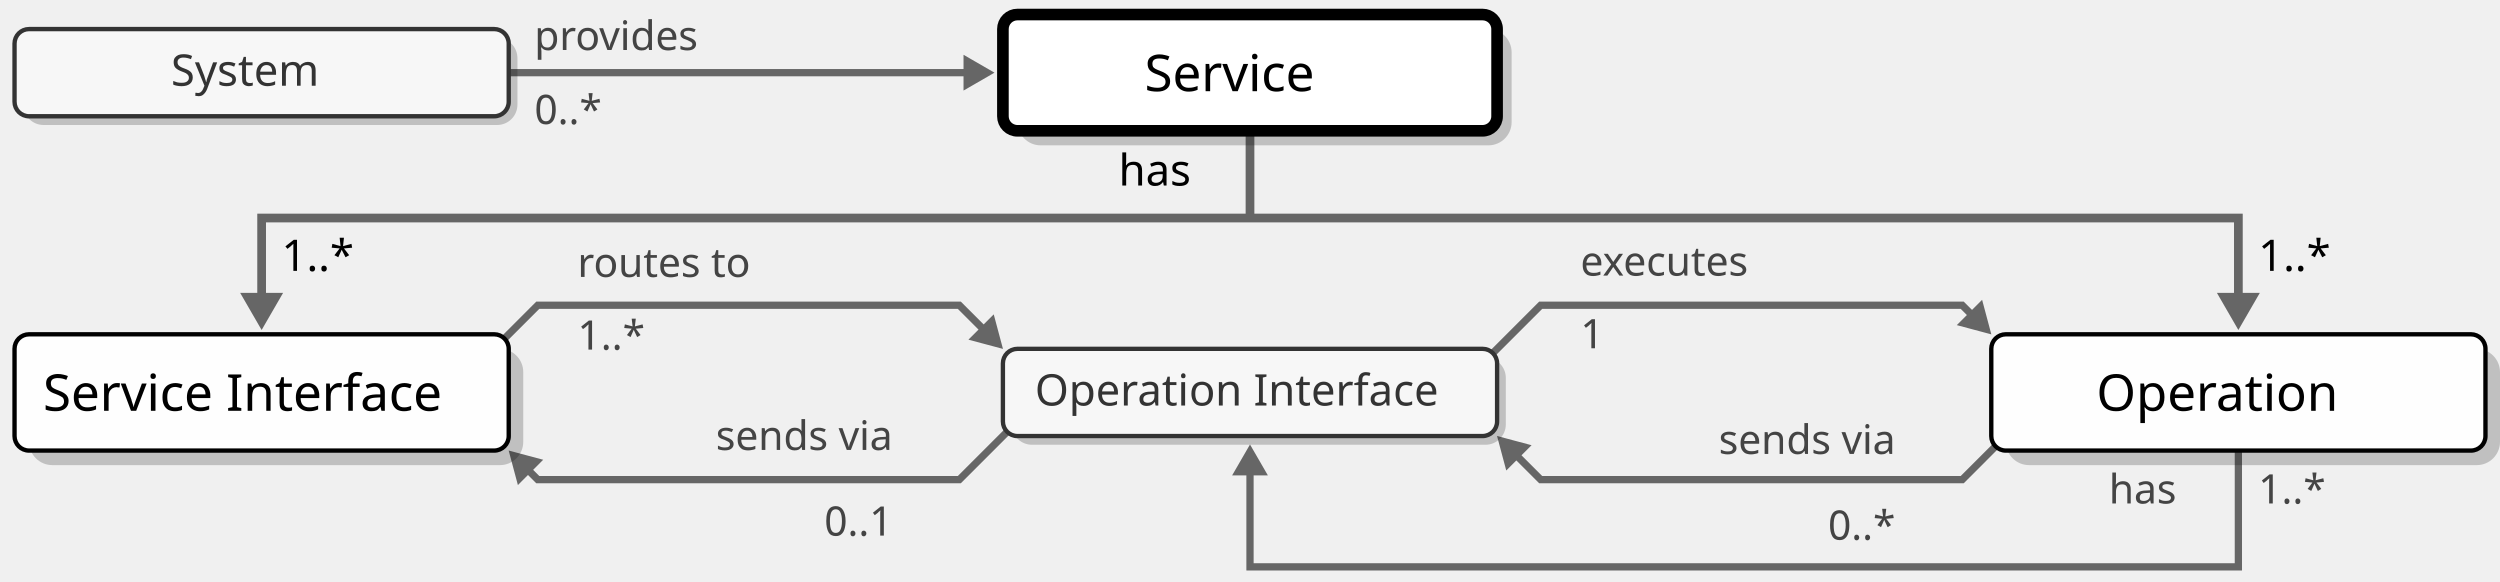
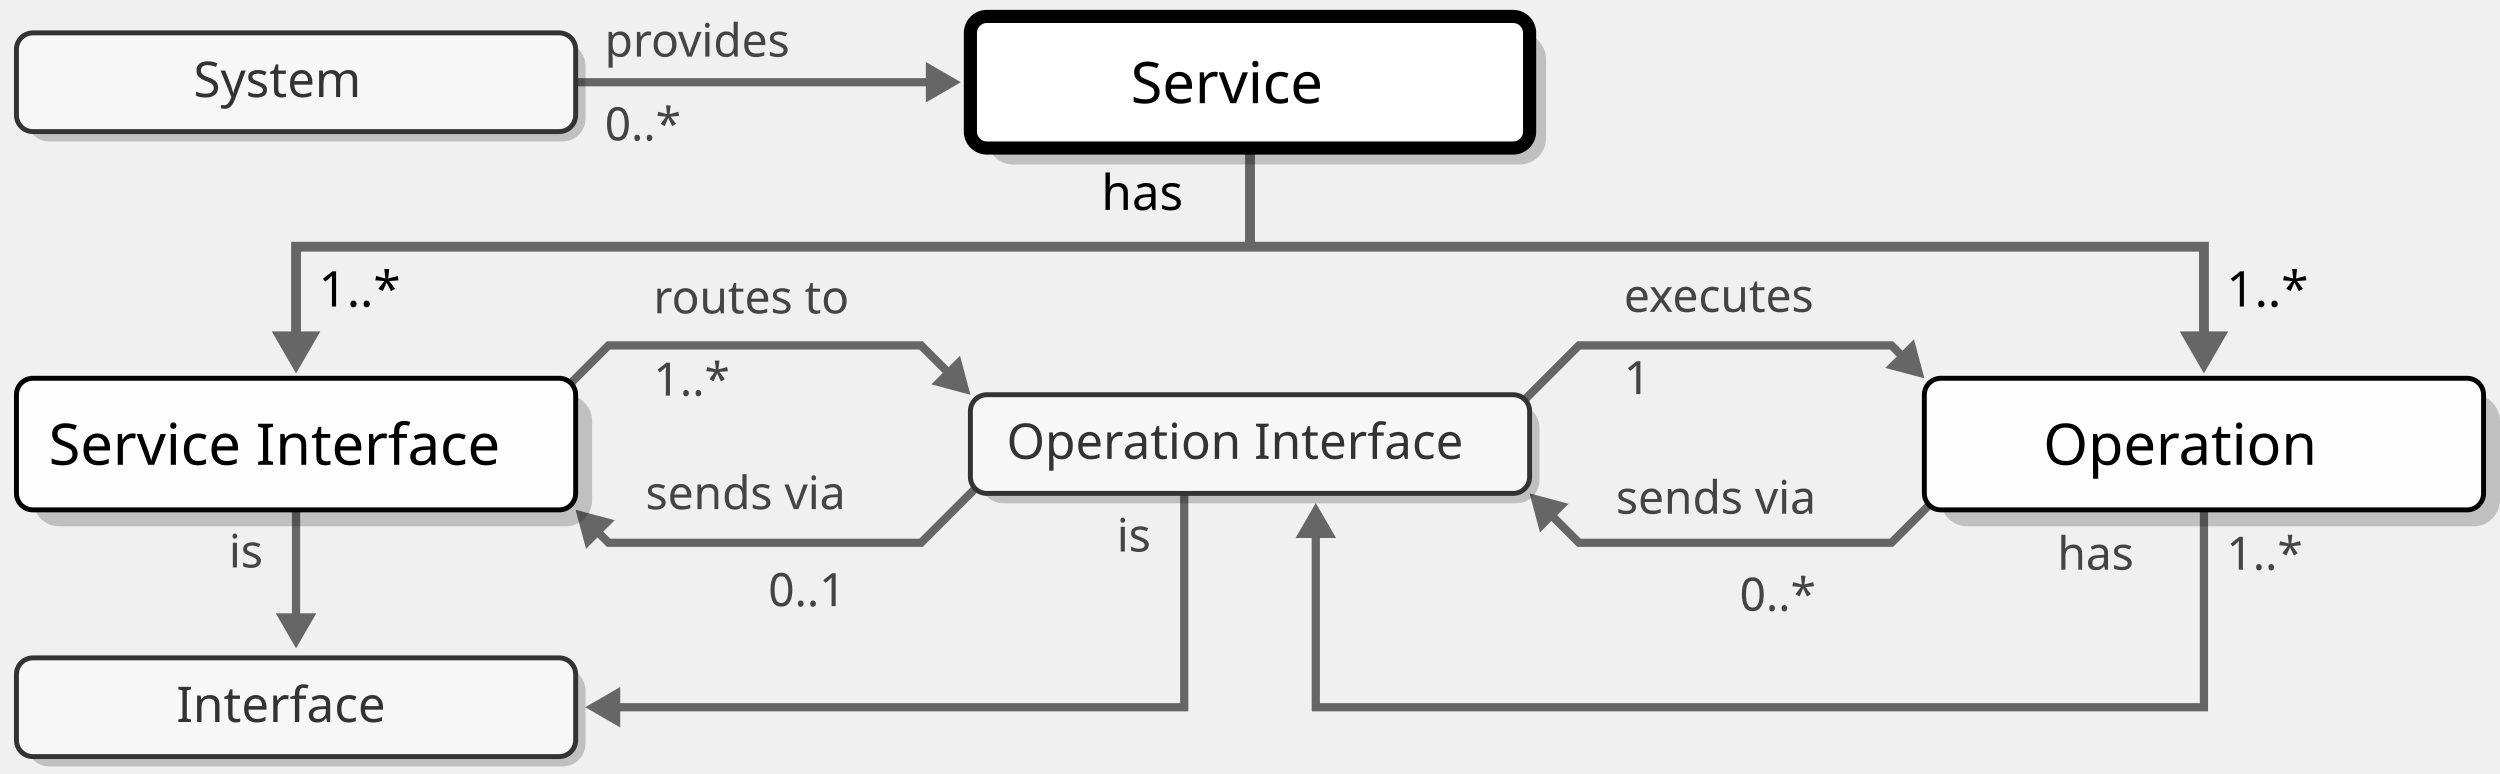
- <svg xmlns="http://www.w3.org/2000/svg" xmlns:xlink="http://www.w3.org/1999/xlink" width="172mm" height="40mm" version="1.1" viewBox="0 0 172 40" id="svg162">
+ <svg xmlns="http://www.w3.org/2000/svg" xmlns:xlink="http://www.w3.org/1999/xlink" width="152mm" height="47mm" version="1.1" viewBox="0 0 152 47" id="svg162">
  <defs id="defs5">
    <marker id="a" overflow="visible" orient="auto">
      <path transform="scale(0.4)" d="M 5.77,0 -2.88,5 V -5 Z" fill="context-stroke" fill-rule="evenodd" stroke="context-stroke" stroke-width="1pt" id="path2" />
    </marker>
    <marker id="e" overflow="visible" orient="auto">
      <path transform="scale(0.4)" d="M 5.77,0 -2.88,5 V -5 Z" fill="context-stroke" fill-rule="evenodd" stroke="context-stroke" stroke-width="1pt" id="path824" />
    </marker>
    <marker id="a-2" overflow="visible" orient="auto">
      <path transform="scale(0.4)" d="M 5.77,0 -2.88,5 V -5 Z" fill="context-stroke" fill-rule="evenodd" stroke="context-stroke" stroke-width="1pt" id="path2-3" />
    </marker>
    <marker id="a-3" overflow="visible" orient="auto">
      <path transform="scale(0.4)" d="M 5.77,0 -2.88,5 V -5 Z" fill="context-stroke" fill-rule="evenodd" stroke="context-stroke" stroke-width="1pt" id="path2-2" />
    </marker>
    <marker id="a-8" overflow="visible" orient="auto">
      <path transform="scale(0.4)" d="M 5.77,0 -2.88,5 V -5 Z" fill="context-stroke" fill-rule="evenodd" stroke="context-stroke" stroke-width="1pt" id="path2-0" />
    </marker>
    <marker id="a-5" overflow="visible" orient="auto">
      <path transform="scale(0.4)" d="M 5.77,0 -2.88,5 V -5 Z" fill="context-stroke" fill-rule="evenodd" stroke="context-stroke" stroke-width="1pt" id="path2-22" />
    </marker>
    <marker id="a-0" overflow="visible" orient="auto">
      <path transform="scale(0.4)" d="M 5.77,0 -2.88,5 V -5 Z" fill="context-stroke" fill-rule="evenodd" stroke="context-stroke" stroke-width="1pt" id="path2-5" />
    </marker>
  </defs>
-   <path d="m 102,25 4,-4 h 29 l 1,1" marker-end="url(#a)" id="path3759" style="fill:none;stroke:#666666;stroke-width:0.5;stroke-miterlimit:4;stroke-dasharray:none" />
-   <path d="m 138,30 -3,3 h -29 l -2,-2" marker-end="url(#a)" id="path3761" style="fill:none;stroke:#666666;stroke-width:0.5;stroke-miterlimit:4;stroke-dasharray:none" />
-   <text x="137.138" y="31.233" style="font-size:2.8px;line-height:1.25;font-family:sans-serif;stroke-width:0.265" xml:space="preserve" id="text3303">
-     <tspan x="132.591" y="31.233" stroke-width="0.265" id="tspan3301" style="font-size:2.8px;text-align:end;text-anchor:end;fill:#444444;fill-opacity:1">sends via</tspan>
+   <path d="M 72,30 V 43 H 37" marker-end="url(#a)" id="path2367" style="fill:none;stroke:#666666;stroke-width:0.5;stroke-miterlimit:4;stroke-dasharray:none" />
+   <path d="m 18,31 v 7" marker-end="url(#a)" id="path2053" style="fill:none;stroke:#666666;stroke-width:0.5;stroke-miterlimit:4;stroke-dasharray:none" />
+   <path d="m 92,25 4,-4 h 19 l 1,1" marker-end="url(#a)" id="path3759" style="fill:none;stroke:#666666;stroke-width:0.5;stroke-miterlimit:4;stroke-dasharray:none" />
+   <path d="m 118,30 -3,3 H 96 l -2,-2" marker-end="url(#a)" id="path3761" style="fill:none;stroke:#666666;stroke-width:0.5;stroke-miterlimit:4;stroke-dasharray:none" />
+   <text x="117.138" y="31.233" style="font-size:2.8px;line-height:1.25;font-family:sans-serif;stroke-width:0.265" xml:space="preserve" id="text3303">
+     <tspan x="112.591" y="31.233" stroke-width="0.265" id="tspan3301" style="font-size:2.8px;text-align:end;text-anchor:end;fill:#444444;fill-opacity:1">sends via</tspan>
  </text>
-   <text x="108.733" y="18.962" style="font-size:2.8px;line-height:1.25;font-family:sans-serif;stroke-width:0.265" xml:space="preserve" id="text3307">
-     <tspan x="108.733" y="18.962" stroke-width="0.265" id="tspan3305" style="font-size:2.8px;fill:#444444;fill-opacity:1">executes</tspan>
+   <text x="98.733" y="18.962" style="font-size:2.8px;line-height:1.25;font-family:sans-serif;stroke-width:0.265" xml:space="preserve" id="text3307">
+     <tspan x="98.733" y="18.962" stroke-width="0.265" id="tspan3305" style="font-size:2.8px;fill:#444444;fill-opacity:1">executes</tspan>
  </text>
-   <text x="108.733" y="23.963" style="font-size:2.8px;line-height:1.25;font-family:sans-serif;stroke-width:0.265" xml:space="preserve" id="text3311">
-     <tspan x="108.733" y="23.963" stroke-width="0.265" id="tspan3309" style="font-size:2.8px;fill:#444444;fill-opacity:1">1</tspan>
+   <text x="98.733" y="23.963" style="font-size:2.8px;line-height:1.25;font-family:sans-serif;stroke-width:0.265" xml:space="preserve" id="text3311">
+     <tspan x="98.733" y="23.963" stroke-width="0.265" id="tspan3309" style="font-size:2.8px;fill:#444444;fill-opacity:1">1</tspan>
  </text>
-   <text x="137.138" y="37.128" style="font-size:2.8px;line-height:1.25;font-family:sans-serif;stroke-width:0.265" xml:space="preserve" id="text3315">
-     <tspan x="132.591" y="37.128" stroke-width="0.265" id="tspan3313" style="font-size:2.8px;text-align:end;text-anchor:end;fill:#444444;fill-opacity:1">0..*</tspan>
+   <text x="117.138" y="37.128" style="font-size:2.8px;line-height:1.25;font-family:sans-serif;stroke-width:0.265" xml:space="preserve" id="text3315">
+     <tspan x="112.591" y="37.128" stroke-width="0.265" id="tspan3313" style="font-size:2.8px;text-align:end;text-anchor:end;fill:#444444;fill-opacity:1">0..*</tspan>
  </text>
-   <path style="fill:none;stroke:#666666;stroke-width:0.6;stroke-linecap:butt;stroke-linejoin:miter;stroke-miterlimit:4;stroke-dasharray:none;stroke-opacity:1" d="M 86,9 V 15" id="path1924" />
-   <path d="m 35,5 h 32" marker-end="url(#a-0)" id="use2317" style="fill:none;stroke:#666666;stroke-width:0.5;stroke-miterlimit:4;stroke-dasharray:none;stroke-opacity:1;marker-end:url(#a-0)" />
+   <path style="fill:none;stroke:#666666;stroke-width:0.6;stroke-linecap:butt;stroke-linejoin:miter;stroke-miterlimit:4;stroke-dasharray:none;stroke-opacity:1" d="M 76,9 V 15" id="path1924" />
+   <path d="m 25,5 h 32" marker-end="url(#a-0)" id="use2317" style="fill:none;stroke:#666666;stroke-width:0.5;stroke-miterlimit:4;stroke-dasharray:none;stroke-opacity:1;marker-end:url(#a-0)" />
  <text x="36.767" y="8.533" style="font-size:2.8px;line-height:1.25;font-family:sans-serif;stroke-width:0.265" xml:space="preserve" id="text2401">
    <tspan x="36.767" y="8.533" stroke-width="0.265" id="tspan2399" style="font-size:2.8px;fill:#444444;fill-opacity:1">0..*</tspan>
  </text>
  <text x="36.767" y="3.443" style="font-size:2.8px;line-height:1.25;font-family:sans-serif;stroke-width:0.265" xml:space="preserve" id="text6261">
    <tspan x="36.767" y="3.443" stroke-width="0.265" id="tspan6259" style="font-size:2.8px;fill:#444444;fill-opacity:1">provides</tspan>
  </text>
-   <g id="use15041" transform="translate(-67,0.9999997)">
+   <g id="use15041" transform="translate(-67,0.9999995)">
    <rect id="rect5736" x="68.6" y="1.6" width="34" height="6" rx="1.4" fill="none" opacity="0.913" stroke="#000000" stroke-linejoin="round" stroke-width="0.333" style="opacity:1;fill:#000000;fill-opacity:0.2;stroke:none;stroke-width:0.8;stroke-miterlimit:4;stroke-dasharray:none" />
    <rect id="rect5738" x="68" y="-7" width="34" height="6" rx="1" fill="none" opacity="0.913" stroke="#000000" stroke-linejoin="round" stroke-width="0.333" style="opacity:1;fill:#f7f7f7;fill-opacity:1;stroke:#333333;stroke-width:0.3;stroke-miterlimit:4;stroke-dasharray:none;stroke-opacity:1" transform="scale(1,-1)" />
  </g>
-   <path d="M 34,24 37,21 h 29 l 2,2" marker-end="url(#a)" id="path53477" style="fill:none;stroke:#666666;stroke-width:0.5;stroke-miterlimit:4;stroke-dasharray:none" />
-   <path d="m 70,29 -4,4 L 37,33 36,32" marker-end="url(#a)" id="path53952" style="fill:none;stroke:#666666;stroke-width:0.5;stroke-miterlimit:4;stroke-dasharray:none" />
-   <path d="m 154,31 0,8 -68,0 2e-6,-7" marker-end="url(#a)" id="path53376" style="fill:none;stroke:#666666;stroke-width:0.5;stroke-miterlimit:4;stroke-dasharray:none" />
-   <use x="0" y="0" xlink:href="#use15041" id="use53294" transform="translate(68,22)" width="100%" height="100%" />
-   <use x="0" y="0" xlink:href="#use1470" id="use52851" transform="translate(136)" width="100%" height="100%" />
+   <path d="m 34,24 3,-3 h 19 l 2,2" marker-end="url(#a)" id="path53477" style="fill:none;stroke:#666666;stroke-width:0.5;stroke-miterlimit:4;stroke-dasharray:none" />
+   <path d="m 60,29 -4,4 H 37 l -1,-1" marker-end="url(#a)" id="path53952" style="fill:none;stroke:#666666;stroke-width:0.5;stroke-miterlimit:4;stroke-dasharray:none" />
+   <path d="M 134,31 V 43 H 80 l 3e-6,-11" marker-end="url(#a)" id="path53376" style="fill:none;stroke:#666666;stroke-width:0.5;stroke-miterlimit:4;stroke-dasharray:none" />
+   <use x="0" y="0" xlink:href="#use15041" id="use53294" transform="translate(58,22)" width="100%" height="100%" />
+   <use x="0" y="0" xlink:href="#use1470" id="use52851" transform="translate(116.0003)" width="100%" height="100%" />
  <g id="use1470" transform="translate(-22,-16)">
    <rect id="rect5553" x="24" y="40" width="34" height="8" rx="1.6" fill="none" opacity="0.913" stroke="#000000" stroke-linejoin="round" stroke-width="0.333" style="opacity:1;fill:#000000;fill-opacity:0.2;stroke:none;stroke-width:0.8;stroke-miterlimit:4;stroke-dasharray:none" />
    <rect id="rect5555" x="23" y="39" width="34" height="8" rx="1" fill="none" opacity="0.913" stroke="#000000" stroke-linejoin="round" stroke-width="0.333" style="opacity:1;fill:#fefefe;fill-opacity:1;stroke-width:0.3;stroke-miterlimit:4;stroke-dasharray:none" />
  </g>
-   <path d="M 86,15 H 18 L 18,21" marker-end="url(#a)" id="path1361" style="fill:none;stroke:#666666;stroke-width:0.6;stroke-miterlimit:4;stroke-dasharray:none" />
-   <rect id="rect935" x="70" y="2" width="34" height="8" rx="1.6" fill="none" opacity="0.913" stroke="#000000" stroke-linejoin="round" stroke-width="0.333" style="opacity:1;fill:#000000;fill-opacity:0.2;stroke:none;stroke-width:0.8;stroke-miterlimit:4;stroke-dasharray:none" />
-   <rect id="rect1367" x="69" y="1" width="34" height="8" rx="1" fill="none" opacity="0.913" stroke="#000000" stroke-linejoin="round" stroke-width="0.333" style="opacity:1;fill:#ffffff;fill-opacity:1;stroke-width:0.8;stroke-miterlimit:4;stroke-dasharray:none" />
-   <text x="89.162" y="12.767" style="font-size:3px;line-height:1.25;font-family:sans-serif;stroke-width:0.265" xml:space="preserve" id="text1371">
-     <tspan x="84.278" y="12.767" stroke-width="0.265" id="tspan1369" style="text-align:end;text-anchor:end">has</tspan>
+   <path d="m 76,15 h -58 l -2e-6,6" marker-end="url(#a)" id="path1361" style="fill:none;stroke:#666666;stroke-width:0.6;stroke-miterlimit:4;stroke-dasharray:none" />
+   <rect id="rect935" x="60" y="2" width="34" height="8" rx="1.6" fill="none" opacity="0.913" stroke="#000000" stroke-linejoin="round" stroke-width="0.333" style="opacity:1;fill:#000000;fill-opacity:0.2;stroke:none;stroke-width:0.8;stroke-miterlimit:4;stroke-dasharray:none" />
+   <rect id="rect1367" x="59" y="1" width="34" height="8" rx="1" fill="none" opacity="0.913" stroke="#000000" stroke-linejoin="round" stroke-width="0.333" style="opacity:1;fill:#ffffff;fill-opacity:1;stroke-width:0.8;stroke-miterlimit:4;stroke-dasharray:none" />
+   <text x="79.162" y="12.767" style="font-size:3px;line-height:1.25;font-family:sans-serif;stroke-width:0.265" xml:space="preserve" id="text1371">
+     <tspan x="74.278" y="12.767" stroke-width="0.265" id="tspan1369" style="text-align:end;text-anchor:end">has</tspan>
  </text>
  <text x="19.37" y="18.636" style="font-size:3px;line-height:1.25;font-family:sans-serif;stroke-width:0.265" xml:space="preserve" id="text1375">
    <tspan x="19.37" y="18.636" stroke-width="0.265" id="tspan1373">1..*</tspan>
  </text>
-   <text x="85.958" y="6.272" font-size="3.5px" style="line-height:1.25;font-family:sans-serif;stroke-width:0.265" xml:space="preserve" id="text1387">
-     <tspan x="85.958" y="6.272" font-size="3.5px" stroke-width="0.265" text-align="center" text-anchor="middle" id="tspan1385">Service</tspan>
+   <text x="75.958" y="6.272" font-size="3.5px" style="line-height:1.25;font-family:sans-serif;stroke-width:0.265" xml:space="preserve" id="text1387">
+     <tspan x="75.958" y="6.272" font-size="3.5px" stroke-width="0.265" text-align="center" text-anchor="middle" id="tspan1385">Service</tspan>
  </text>
  <text x="18.053" y="28.259" font-size="3.5px" style="line-height:1.25;font-family:sans-serif;stroke-width:0.265" xml:space="preserve" id="text1323">
    <tspan x="18.053" y="28.259" font-size="3.5px" stroke-width="0.265" text-align="center" text-anchor="middle" id="tspan1321">Service Interface</tspan>
  </text>
  <text x="18.031" y="5.898" font-size="3.5px" style="font-size:3px;line-height:1.25;font-family:sans-serif;stroke-width:0.265" xml:space="preserve" id="text11944">
    <tspan x="18.031" y="5.898" font-size="3.5px" stroke-width="0.265" text-align="center" text-anchor="middle" id="tspan11942" style="font-size:3px;fill:#333333;fill-opacity:1">System</tspan>
  </text>
-   <text x="86.257" y="27.898" font-size="3.5px" style="font-size:3px;line-height:1.25;font-family:sans-serif;stroke-width:0.265" xml:space="preserve" id="text15057">
-     <tspan x="86.257" y="27.898" font-size="3.5px" stroke-width="0.265" text-align="center" text-anchor="middle" id="tspan15055" style="font-size:3px;fill:#333333;fill-opacity:1">Operation Interface</tspan>
+   <text x="76.257" y="27.898" font-size="3.5px" style="font-size:3px;line-height:1.25;font-family:sans-serif;stroke-width:0.265" xml:space="preserve" id="text15057">
+     <tspan x="76.257" y="27.898" font-size="3.5px" stroke-width="0.265" text-align="center" text-anchor="middle" id="tspan15055" style="font-size:3px;fill:#333333;fill-opacity:1">Operation Interface</tspan>
  </text>
-   <text x="68.138" y="30.959" style="font-size:2.8px;line-height:1.25;font-family:sans-serif;stroke-width:0.265" xml:space="preserve" id="text22282">
-     <tspan x="63.591" y="30.959" stroke-width="0.265" id="tspan22280" style="font-size:2.8px;text-align:end;text-anchor:end;fill:#444444;fill-opacity:1">sends via</tspan>
+   <text x="58.138" y="30.959" style="font-size:2.8px;line-height:1.25;font-family:sans-serif;stroke-width:0.265" xml:space="preserve" id="text22282">
+     <tspan x="53.591" y="30.959" stroke-width="0.265" id="tspan22280" style="font-size:2.8px;text-align:end;text-anchor:end;fill:#444444;fill-opacity:1">sends via</tspan>
  </text>
  <text x="39.733" y="19.051" style="font-size:2.8px;line-height:1.25;font-family:sans-serif;stroke-width:0.265" xml:space="preserve" id="text22286">
    <tspan x="39.733" y="19.051" stroke-width="0.265" id="tspan22284" style="font-size:2.8px;fill:#444444;fill-opacity:1">routes to</tspan>
  </text>
-   <text x="153.915" y="28.259" font-size="3.5px" style="line-height:1.25;font-family:sans-serif;stroke-width:0.265" xml:space="preserve" id="text1476">
-     <tspan x="153.915" y="28.259" font-size="3.5px" stroke-width="0.265" text-align="center" text-anchor="middle" id="tspan1474">Operation</tspan>
+   <text x="133.915" y="28.259" font-size="3.5px" style="line-height:1.25;font-family:sans-serif;stroke-width:0.265" xml:space="preserve" id="text1476">
+     <tspan x="133.915" y="28.259" font-size="3.5px" stroke-width="0.265" text-align="center" text-anchor="middle" id="tspan1474">Operation</tspan>
  </text>
  <text x="39.733" y="24.053" style="font-size:2.8px;line-height:1.25;font-family:sans-serif;stroke-width:0.265" xml:space="preserve" id="text54055">
    <tspan x="39.733" y="24.053" stroke-width="0.265" id="tspan54053" style="font-size:2.8px;fill:#444444;fill-opacity:1">1..*</tspan>
  </text>
-   <text x="155.366" y="34.639" style="font-size:2.8px;line-height:1.25;font-family:sans-serif;stroke-width:0.265" xml:space="preserve" id="text54063">
-     <tspan x="155.366" y="34.639" stroke-width="0.265" id="tspan54061" style="font-size:2.8px;fill:#444444;fill-opacity:1">1..*</tspan>
+   <text x="135.366" y="34.639" style="font-size:2.8px;line-height:1.25;font-family:sans-serif;stroke-width:0.265" xml:space="preserve" id="text54063">
+     <tspan x="135.366" y="34.639" stroke-width="0.265" id="tspan54061" style="font-size:2.8px;fill:#444444;fill-opacity:1">1..*</tspan>
  </text>
-   <text x="68.138" y="36.853" style="font-size:2.8px;line-height:1.25;font-family:sans-serif;stroke-width:0.265" xml:space="preserve" id="text54067">
-     <tspan x="63.591" y="36.853" stroke-width="0.265" id="tspan54065" style="font-size:2.8px;text-align:end;text-anchor:end;fill:#444444;fill-opacity:1">0..1</tspan>
+   <text x="58.138" y="36.853" style="font-size:2.8px;line-height:1.25;font-family:sans-serif;stroke-width:0.265" xml:space="preserve" id="text54067">
+     <tspan x="53.591" y="36.853" stroke-width="0.265" id="tspan54065" style="font-size:2.8px;text-align:end;text-anchor:end;fill:#444444;fill-opacity:1">0..1</tspan>
  </text>
-   <use x="0" y="0" xlink:href="#path1361" id="use1889" transform="matrix(-1,0,0,1,172,-1.5e-7)" width="100%" height="100%" />
-   <text x="155.366" y="18.636" style="font-size:3px;line-height:1.25;font-family:sans-serif;stroke-width:0.265" xml:space="preserve" id="text7632">
-     <tspan x="155.366" y="18.636" stroke-width="0.265" id="tspan7630">1..*</tspan>
+   <use x="0" y="0" xlink:href="#path1361" id="use1889" transform="matrix(-1,0,0,1,152,-1.5e-7)" width="100%" height="100%" />
+   <text x="135.366" y="18.636" style="font-size:3px;line-height:1.25;font-family:sans-serif;stroke-width:0.265" xml:space="preserve" id="text7632">
+     <tspan x="135.366" y="18.636" stroke-width="0.265" id="tspan7630">1..*</tspan>
  </text>
-   <text x="156.464" y="34.639" style="font-size:2.8px;line-height:1.25;font-family:sans-serif;stroke-width:0.265" xml:space="preserve" id="text15166">
-     <tspan x="151.917" y="34.639" stroke-width="0.265" id="tspan15164" style="font-size:2.8px;text-align:end;text-anchor:end;fill:#444444;fill-opacity:1">has</tspan>
+   <text x="136.465" y="34.639" style="font-size:2.8px;line-height:1.25;font-family:sans-serif;stroke-width:0.265" xml:space="preserve" id="text15166">
+     <tspan x="131.917" y="34.639" stroke-width="0.265" id="tspan15164" style="font-size:2.8px;text-align:end;text-anchor:end;fill:#444444;fill-opacity:1">has</tspan>
+   </text>
+   <use x="0" y="0" xlink:href="#use15041" id="use1123" transform="translate(-2.01e-6,38)" width="100%" height="100%" />
+   <text x="18.256" y="43.898" font-size="3.5px" style="font-size:3px;line-height:1.25;font-family:sans-serif;stroke-width:0.265" xml:space="preserve" id="text1127">
+     <tspan x="18.256" y="43.898" font-size="3.5px" stroke-width="0.265" text-align="center" text-anchor="middle" id="tspan1125" style="font-size:3px;fill:#333333;fill-opacity:1">Interface</tspan>
+   </text>
+   <text x="13.923" y="34.502" style="font-size:2.8px;line-height:1.25;font-family:sans-serif;stroke-width:0.265" xml:space="preserve" id="text2972">
+     <tspan x="13.923" y="34.502" stroke-width="0.265" id="tspan2970" style="font-size:2.8px;fill:#444444;fill-opacity:1">is</tspan>
+   </text>
+   <text x="67.905" y="33.533" style="font-size:2.8px;line-height:1.25;font-family:sans-serif;stroke-width:0.265" xml:space="preserve" id="text3422">
+     <tspan x="67.905" y="33.533" stroke-width="0.265" id="tspan3420" style="font-size:2.8px;fill:#444444;fill-opacity:1">is</tspan>
  </text>
</svg>
